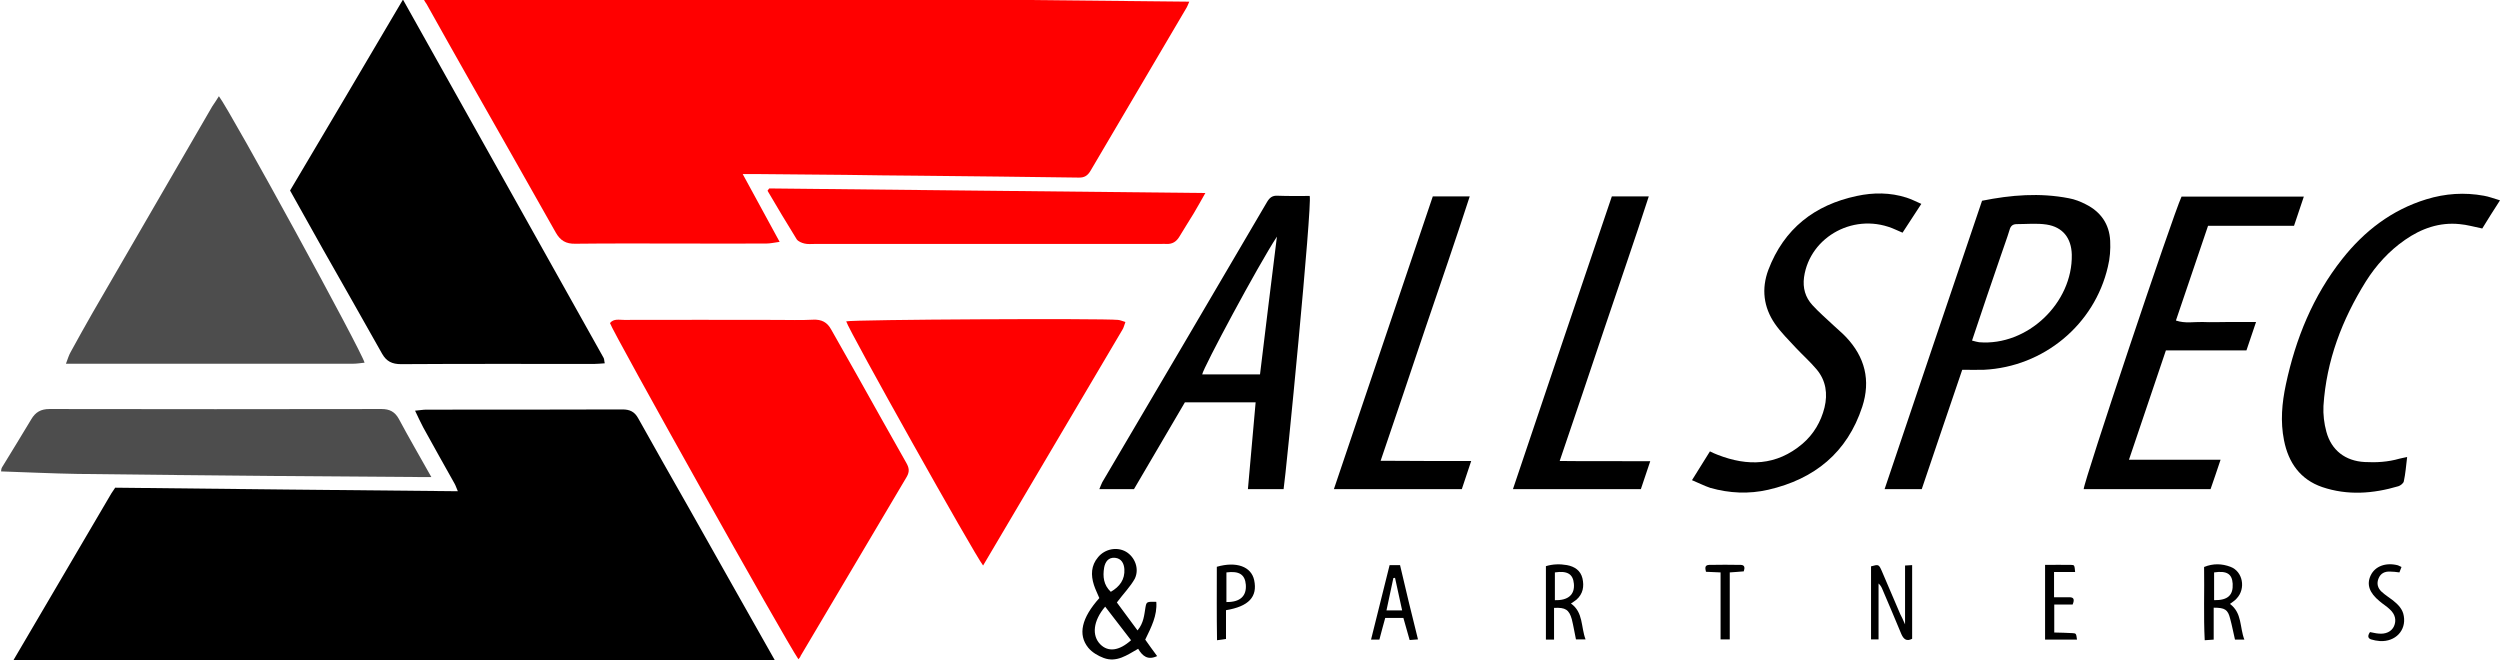
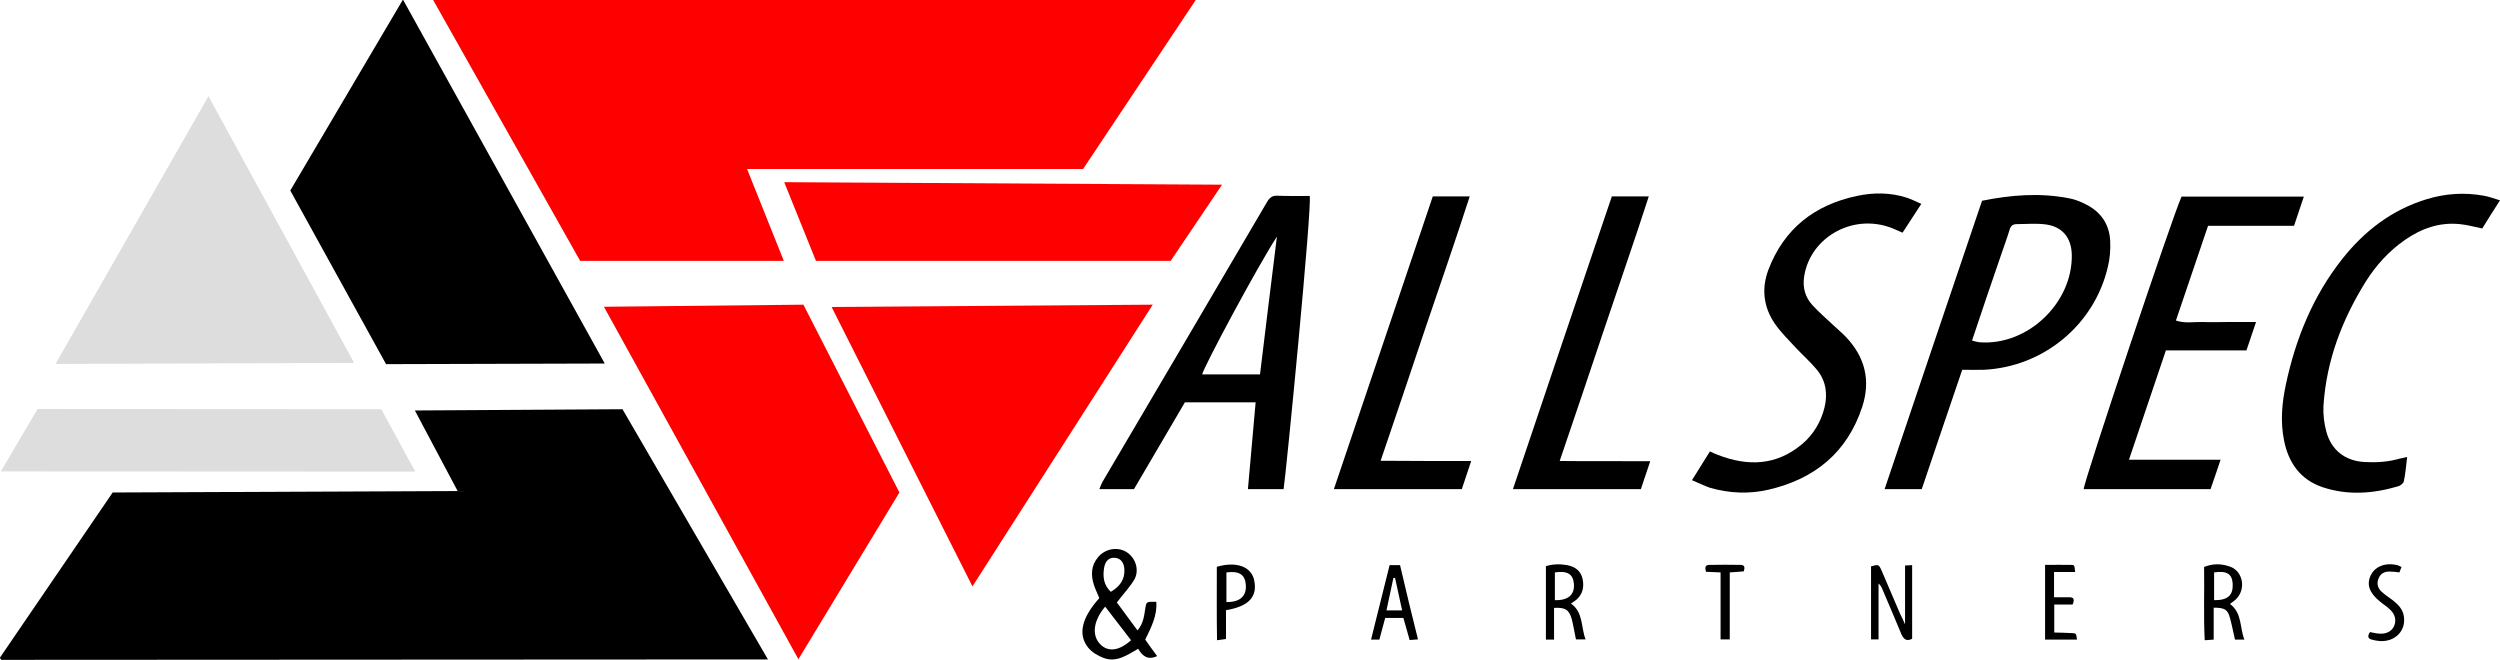
<svg xmlns="http://www.w3.org/2000/svg" version="1.1" id="Layer_1" x="0px" y="0px" viewBox="0 0 1198 316" style="enable-background:new 0 0 1198 316;" xml:space="preserve">
  <style type="text/css">
	.st0{fill:#FF0000;}
- 	.st1{fill:#4D4D4D;}
+ 	.st1{fill:#DDDDDD;}
</style>
-   <path d="M374.2,322c-123.1-1.3-245.5-2.5-367.6-3.8c-0.3-0.5-0.4-0.6-0.5-0.7c-0.1-0.1-0.1-0.3-0.1-0.4  c15.6-26.6,31.2-53.2,46.8-79.7c0.7-1.3,1.6-2.4,2.4-3.7c54.6,0.6,109.1,1.2,164.2,1.7c-0.7-1.5-1-2.7-1.6-3.7  c-5-9-10.1-17.9-15-26.9c-1.3-2.4-2.4-4.9-3.9-8c2.3-0.2,3.9-0.5,5.4-0.5c31.3,0,62.7,0,94-0.1c3.5,0,5.8,1.1,7.5,4.2  c8,14.4,16.2,28.7,24.3,43c13.9,24.6,27.7,49.2,41.6,73.7C372.4,318.4,373.1,319.9,374.2,322z" />
-   <path class="st0" d="M201.7-3c123,1.3,245.3,2.5,368.2,3.8c-0.7,1.6-1,2.5-1.6,3.4c-15.2,25.9-30.5,51.7-45.7,77.6  c-1.4,2.4-3,3.4-5.8,3.3c-25.5-0.4-50.9-0.6-76.4-0.9c-11.7-0.1-23.5-0.2-35.2-0.4c-14.5-0.1-29-0.3-43.6-0.4c-1.6,0-3.2,0-5.7,0  c6,11,11.6,21.3,17.7,32.5c-2.8,0.4-4.6,0.8-6.4,0.8c-13.9,0.1-27.7,0-41.6,0c-16.6,0-33.3-0.1-49.9,0.1c-4.5,0.1-7.2-1.5-9.4-5.4  c-13.5-24-27.2-48-40.8-72c-7.1-12.5-14.1-25-21.1-37.5C203.5,0.7,202.8-0.7,201.7-3z" />
-   <path d="M193.1-0.2c32.4,57.9,64.3,114.7,96.1,171.6c0.4,0.6,0.3,1.5,0.6,2.7c-1.9,0.1-3.5,0.3-5.1,0.3c-30.8,0-61.6-0.1-92.5,0.1  c-4.3,0-7-1.3-9.1-5c-9.3-16.6-18.8-33.2-28.2-49.8c-5.3-9.4-10.5-18.8-15.9-28.4C156.9,61.2,174.7,31,193.1-0.2z" />
-   <path class="st0" d="M382.6,315.9c-5.9-8.4-89.3-157.3-90.3-161.1c1.8-2.2,4.4-1.5,6.8-1.5c24.3-0.1,48.6,0,72.9,0  c5.9,0,11.8,0.2,17.6-0.1c4.1-0.2,6.8,1.2,8.7,4.7c4.1,7.4,8.4,14.7,12.5,22.1c7.8,13.9,15.6,27.9,23.5,41.8  c1.3,2.3,1.7,4.1,0.2,6.7c-17,28.6-33.9,57.3-50.9,85.9C383.6,314.8,383.2,315.1,382.6,315.9z" />
-   <path class="st1" d="M104.9,46.1c6.1,8.2,68.5,122.3,69.8,127.7c-1.9,0.2-3.8,0.5-5.6,0.5c-16.6,0-33.3,0-49.9,0  c-26.8,0-53.5,0-80.3,0c-2.1,0-4.2,0-7.3,0c0.9-2.4,1.4-4.1,2.2-5.5c3.5-6.3,6.9-12.6,10.5-18.8c19.1-33,38.3-66,57.4-99  C102.7,49.5,103.8,47.9,104.9,46.1z" />
-   <path class="st0" d="M405.5,154c3.5-0.9,122.7-1.5,130.3-0.7c1.1,0.1,2.1,0.6,3.5,1c-0.6,1.5-0.8,2.8-1.5,3.8  c-22.2,37.6-44.4,75.2-66.7,112.9C466.8,265.5,406.8,158.5,405.5,154z" />
-   <path class="st1" d="M206.7,228.6c-2.6,0-4.2,0-5.8,0c-22.7-0.2-45.4-0.3-68-0.5c-32-0.3-64-0.6-95.9-1c-12.1-0.2-24.1-0.8-36.5-1.2  c0.1-0.6,0.1-1.4,0.5-2c4.7-7.7,9.4-15.3,14-23c2-3.4,4.6-4.9,8.7-4.9c53,0.1,106.1,0.1,159.1,0c3.9,0,6.4,1.3,8.3,4.7  C195.9,209.7,201.1,218.6,206.7,228.6z" />
-   <path class="st0" d="M368.6,90.3c69.4,0.7,138.8,1.5,209,2.2c-2.1,3.7-3.8,6.8-5.6,9.8c-2.3,3.8-4.7,7.5-6.9,11.2  c-1.4,2.3-3.3,3.5-6,3.4c-1-0.1-2,0-2.9,0c-55.3,0-110.6,0-165.8,0c-1.6,0-3.3,0.2-4.9-0.2c-1.3-0.3-3-1-3.7-2  c-4.8-7.7-9.4-15.5-14-23.3C368.1,91,368.4,90.6,368.6,90.3z" />
+   <polygon points="368,316 0.6,316.2 0.1,315.5 0,315.1 54,236 219.3,235.3 198.8,196.7 298.3,196.1 " />
+   <polygon class="st0" points="207,-1 573,0 519,81 358,81 375.6,125 278,125 " />
+   <polygon points="193.1,-0.2 289.8,174.2 185,174.5 139.1,91.3 193.1,-0.2 " />
+   <polygon class="st0" points="382.6,315.9 289.4,147 385,146 431,236 382.6,315.9 " />
+   <polygon class="st1" points="99.9,46.1 169.7,173.9 26.6,174.4 99.9,46.1 " />
+   <polygon class="st0" points="398.5,147.1 552.4,146 466,281 398.5,147.1 " />
+   <polygon class="st1" points="199,226 0.4,225.9 18,196 182.7,196.1 " />
+   <polygon class="st0" points="585.6,88.5 561,125 391,125 375.8,87.3 " />
  <path d="M535.2,288.7c3,4.1,6.3,8.6,9.9,13.4c3-3.6,3.2-7.4,3.8-11c0.5-2.8,0.6-2.8,5.2-2.7c0.5,6.6-2.4,12.1-5.3,18.1  c1.8,2.6,3.7,5.2,5.7,7.9c-4.5,2.1-7,0-9.1-3.5c-5.3,3-10.3,6.7-16.5,4.4c-2.7-1-5.6-2.7-7.4-4.9c-5.1-6.3-3.2-14.3,5.3-23.8  c-0.8-2-1.9-4.1-2.6-6.3c-1.5-4.7-1.4-9.3,2-13.3c3.3-4,9.1-5.1,13.4-2.6c4.2,2.5,6.5,8.1,4.2,12.9  C541.7,281.1,538.5,284.3,535.2,288.7z M542,306.8c-4.3-5.6-8.3-10.7-12.4-16.1c-5.8,6.8-6.5,13.9-2.3,18.1  C531,312.5,536.2,312,542,306.8z M532.3,283.6c4.3-2.5,6.8-5.9,6.5-10.9c-0.2-2.7-1.4-5.1-4.5-5.4c-3.2-0.3-4.7,2-5.2,4.7  C528.4,276.3,528.8,280.3,532.3,283.6z" />
  <path d="M912.9,299.2c0-10,0-18.9,0-28.2c1.1-0.1,2.1-0.1,3.4-0.2c0,12,0,23.6,0,35.3c-2.7,1.4-4.1,0.2-5.2-2.3  c-2.9-7.1-6-14.2-9-21.3c-0.4-1-0.9-2-1.9-2.9c0,8.8,0,17.7,0,26.8c-1.2,0-2.3,0-3.6,0c0-11.8,0-23.4,0-35c3.6-1,3.7-1,5.1,2.1  c3,6.9,5.9,13.9,8.9,20.8C911.3,295.6,911.9,296.9,912.9,299.2z" />
  <path d="M1068.6,289.4c5.9,4.4,4.6,11.2,6.9,17.1c-1.6,0-2.9,0-4.5,0c-0.8-3.4-1.4-6.7-2.3-10c-1.1-4.4-2.5-5.3-7.9-5.3  c0,5,0,10,0,15.3c-1.6,0.1-2.6,0.2-4.3,0.3c-0.6-11.8-0.1-23.4-0.3-35.1c4.4-1.8,8.6-1.6,12.6-0.1c6,2.2,7.5,10.5,3,15.2  C1071.1,287.7,1069.9,288.4,1068.6,289.4z M1061,287.6c6.6,0.1,9.2-2.4,8.9-7.9c-0.3-4.7-2.8-6.3-8.9-5.4  C1061,278.6,1061,282.9,1061,287.6z" />
  <path d="M744.7,291.3c0,5.2,0,10.1,0,15.2c-1.5,0-2.6,0-3.9,0c0-11.7,0-23.3,0-35.2c3.3-1,6.7-1.1,10.1-0.5c3.7,0.7,6.5,2.6,7.4,6.3  c0.9,3.9,0.3,7.5-2.9,10.3c-0.7,0.6-1.6,1.1-2.6,1.8c6,4.3,4.7,11.1,7,17.2c-1.8,0-3,0-4.6,0c-0.7-3.3-1.2-6.5-2-9.7  C751.9,292.2,750.2,291,744.7,291.3z M745.1,287.6c6.4,0.2,9.6-2.7,9.1-7.9c-0.4-4.6-3.1-6.3-9.1-5.4  C745.1,278.6,745.1,282.9,745.1,287.6z" />
  <path d="M679.5,306.4c-1.5,0.1-2.6,0.2-4,0.3c-1-3.6-2-7-3-10.6c-2.9,0-5.6,0-8.7,0c-0.9,3.4-1.9,6.8-2.8,10.4c-1.2,0-2.3,0-4,0  c3-12,5.9-23.8,8.9-35.7c1.7,0,3.1,0,5,0C673.6,282.6,676.5,294.3,679.5,306.4z M668.5,276.9c-0.3,0-0.5,0.1-0.8,0.1  c-1.1,5.1-2.2,10.2-3.3,15.5c2.8,0,5,0,7.5,0C670.7,286.9,669.6,281.9,668.5,276.9z" />
  <path d="M587.5,292.4c0,4.5,0,9,0,13.8c-1.4,0.2-2.5,0.4-4.3,0.6c-0.2-12-0.1-23.7-0.1-35.2c9.4-2.7,16.5-0.1,17.9,6.4  C602.7,286,598.4,290.6,587.5,292.4z M587.7,288.5c6.6,0.1,9.7-2.9,9.3-8.3c-0.4-4.9-3.2-6.7-9.3-5.9  C587.7,278.9,587.7,283.5,587.7,288.5z" />
  <path d="M993.2,289.7c-3,0-5.7,0-8.8,0c0,4.5,0,8.7,0,13.4c3,0.1,5.9,0.1,8.8,0.3c1.7,0.1,1.7,0.2,2.1,3.1c-5,0-10,0-15.3,0  c0-11.9,0-23.6,0-35.8c4.4,0,8.4-0.1,12.5,0c1.6,0,1.6,0.2,1.9,3.4c-3.3,0-6.5,0-10.1,0c0,4.1,0,7.8,0,12.1c2.6,0,5,0,7.4,0  C993.8,286.2,994.2,287.3,993.2,289.7z" />
  <path d="M1150.8,271.7c-0.4,1.1-0.7,1.8-1,2.6c-1.6-0.2-3-0.4-4.5-0.4c-2.5-0.1-4.5,0.8-5.5,3.3c-1,2.4-0.4,4.6,1.4,6.3  c1.7,1.6,3.7,2.8,5.5,4.2c2.5,2,4.7,4.2,5.2,7.5c1.2,6.9-4,12.4-11.4,12c-1.5-0.1-3-0.4-4.3-0.8c-1.7-0.6-1.6-1.9-0.5-3.5  c1.3,0.2,2.6,0.6,4,0.7c3.5,0.4,6.3-0.9,7.5-3.5c1.2-2.7,0.7-5.6-1.9-8c-1.5-1.5-3.4-2.6-5-4c-4.9-4-6.3-8-4.3-12.3  c2.1-4.5,7.3-6.4,13.1-4.9C1149.4,271,1149.8,271.2,1150.8,271.7z" />
  <path d="M824.5,274.3c-2.9-0.1-4.8-0.2-7-0.3c-0.4-1.7-0.7-3.2,1.5-3.3c5.1-0.1,10.2-0.1,15.3,0c1.8,0.1,1.9,1.4,1.3,3.1  c-2,0.2-4.1,0.3-6.7,0.5c0,10.6,0,21.2,0,32.1c-1.6,0-2.7,0-4.4,0C824.5,295.8,824.5,285.2,824.5,274.3z" />
  <path d="M615.1,234.4c-5.7,0-11.1,0-17.1,0c1.2-13.9,2.5-27.6,3.7-41.6c-11.5,0-22.5,0-33.9,0c-8.1,13.8-16.3,27.8-24.4,41.6  c-5.6,0-10.8,0-16.6,0c0.6-1.3,0.9-2.4,1.4-3.3c26.3-44.7,52.7-89.4,78.9-134.2c1.3-2.2,2.6-3.3,5.3-3.1c5.1,0.2,10.2,0.1,15.2,0.1  C628.9,98.1,616.2,227.8,615.1,234.4z M611.9,113.4c-9,13.7-35.4,63-35.8,66c9.3,0,18.5,0,27.7,0  C606.5,156.9,609.2,135.2,611.9,113.4z" />
  <path d="M940.3,177.2c-6.6,19.5-13.1,38.4-19.4,57.2c-6,0-11.6,0-17.8,0c15.6-46.3,31.1-92.2,46.7-138.2c13.9-2.8,27.7-3.9,41.6-1.2  c2.8,0.5,5.6,1.6,8.1,2.9c7.2,3.6,11.3,9.5,11.7,17.5c0.2,4.1-0.1,8.4-1.1,12.4c-6.4,27.8-30.8,48-59.4,49.4  C947.5,177.3,944.1,177.2,940.3,177.2z M945,163.2c1.6,0.4,2.5,0.7,3.4,0.8c23.1,1.9,44.9-18.8,44.4-42c-0.2-7.9-4.3-13.2-12.1-14.4  c-4.7-0.7-9.6-0.2-14.3-0.2c-1.9,0-2.9,0.9-3.4,2.7c-1.2,4-2.7,7.9-4,11.8C954.3,135.5,949.7,149.1,945,163.2z" />
  <path d="M1064.1,220.3c-1.8,5.3-3.2,9.6-4.8,14.1c-20.4,0-40.6,0-60.8,0c0-3.5,42.6-130.9,46.9-140.2c19.2,0,38.6,0,58.6,0  c-1.6,4.7-3.1,9.3-4.7,14c-13.7,0-27.2,0-41.2,0c-5.1,15.1-10.2,30.1-15.4,45.4c4.5,1.5,8.6,0.6,12.7,0.7c4.2,0.2,8.4,0,12.5,0  c4.2,0,8.3,0,13.2,0c-1.6,4.8-3,9-4.6,13.6c-12.9,0-25.7,0-38.6,0c-5.9,17.5-11.7,34.7-17.7,52.4  C1034.9,220.3,1049,220.3,1064.1,220.3z" />
  <path d="M810.8,230.1c3.1-5,5.8-9.3,8.6-13.8c1.3,0.6,2.4,1.2,3.6,1.6c14.5,5.7,28.3,5.3,40.7-5.2c5.4-4.6,8.9-10.6,10.6-17.4  c1.6-6.6,0.7-12.9-3.7-18.2c-3.1-3.7-6.7-6.9-10-10.4c-3.5-3.8-7.2-7.4-10.1-11.6c-5.4-7.9-6.5-16.7-3.1-25.8  c7.5-19.7,22.1-31.1,42.4-35.4c7.9-1.7,16-1.7,23.8,0.8c2.2,0.7,4.4,1.8,7.1,3c-3.2,4.9-6.1,9.3-9,13.8c-1.3-0.6-2.3-1-3.2-1.4  c-19.3-8.9-41.2,3.1-44,22.7c-0.7,5.2,0.6,9.7,4,13.4c3.1,3.4,6.7,6.5,10.1,9.7c2,1.9,4.1,3.6,6,5.6c9.1,9.6,11.9,20.8,7.8,33.4  c-7.2,22-22.9,34.7-45.1,39.8c-9.2,2.1-18.5,1.7-27.7-0.9C816.6,232.8,814,231.4,810.8,230.1z" />
  <path d="M1198,96c-3.3,5.1-6,9.4-8.5,13.5c-3.9-0.8-7.3-1.8-10.8-2.1c-9.7-1-18.4,2.1-26.3,7.6c-7.6,5.3-13.8,12.1-18.7,19.9  c-11.4,18.3-18.9,37.9-20.3,59.6c-0.2,4.1,0.3,8.4,1.4,12.4c2.4,8.9,9.1,14,18.3,14.5c5.6,0.3,11.2,0,16.7-1.6  c1-0.3,2.1-0.4,3.7-0.8c-0.5,4.2-0.8,8-1.6,11.7c-0.2,0.9-1.6,2-2.6,2.3c-12.1,3.6-24.4,4.5-36.5,0.4c-10.5-3.6-16.2-11.7-18.3-22.4  c-1.8-9-1-17.9,0.9-26.8c4.7-22,13-42.4,27-60.1c10.6-13.4,23.7-23.5,40.3-28.6c9.1-2.8,18.3-3.4,27.6-1.7  C1192.7,94.2,1194.9,95.1,1198,96z" />
  <path d="M639.2,234.4c15.9-47.1,31.6-93.6,47.4-140.3c5.8,0,11.3,0,17.7,0c-6.9,21.3-14.1,42.1-21.2,63c-7,21-14.1,41.9-21.5,63.7  c7.7,0.1,14.7,0,21.7,0.1c7,0,14,0,21.7,0c-1.7,5-3.1,9.2-4.5,13.5C680.2,234.4,660.1,234.4,639.2,234.4z" />
  <path d="M772.4,94.1c6,0,11.5,0,17.7,0c-6.9,21.4-14.2,42.2-21.2,63.1c-7,21-14.1,41.9-21.5,63.7c14.7,0.2,28.7,0,43.4,0.1  c-1.6,4.7-3,8.9-4.5,13.4c-20.3,0-40.5,0-61.3,0C740.8,187.5,756.5,140.9,772.4,94.1z" />
</svg>
